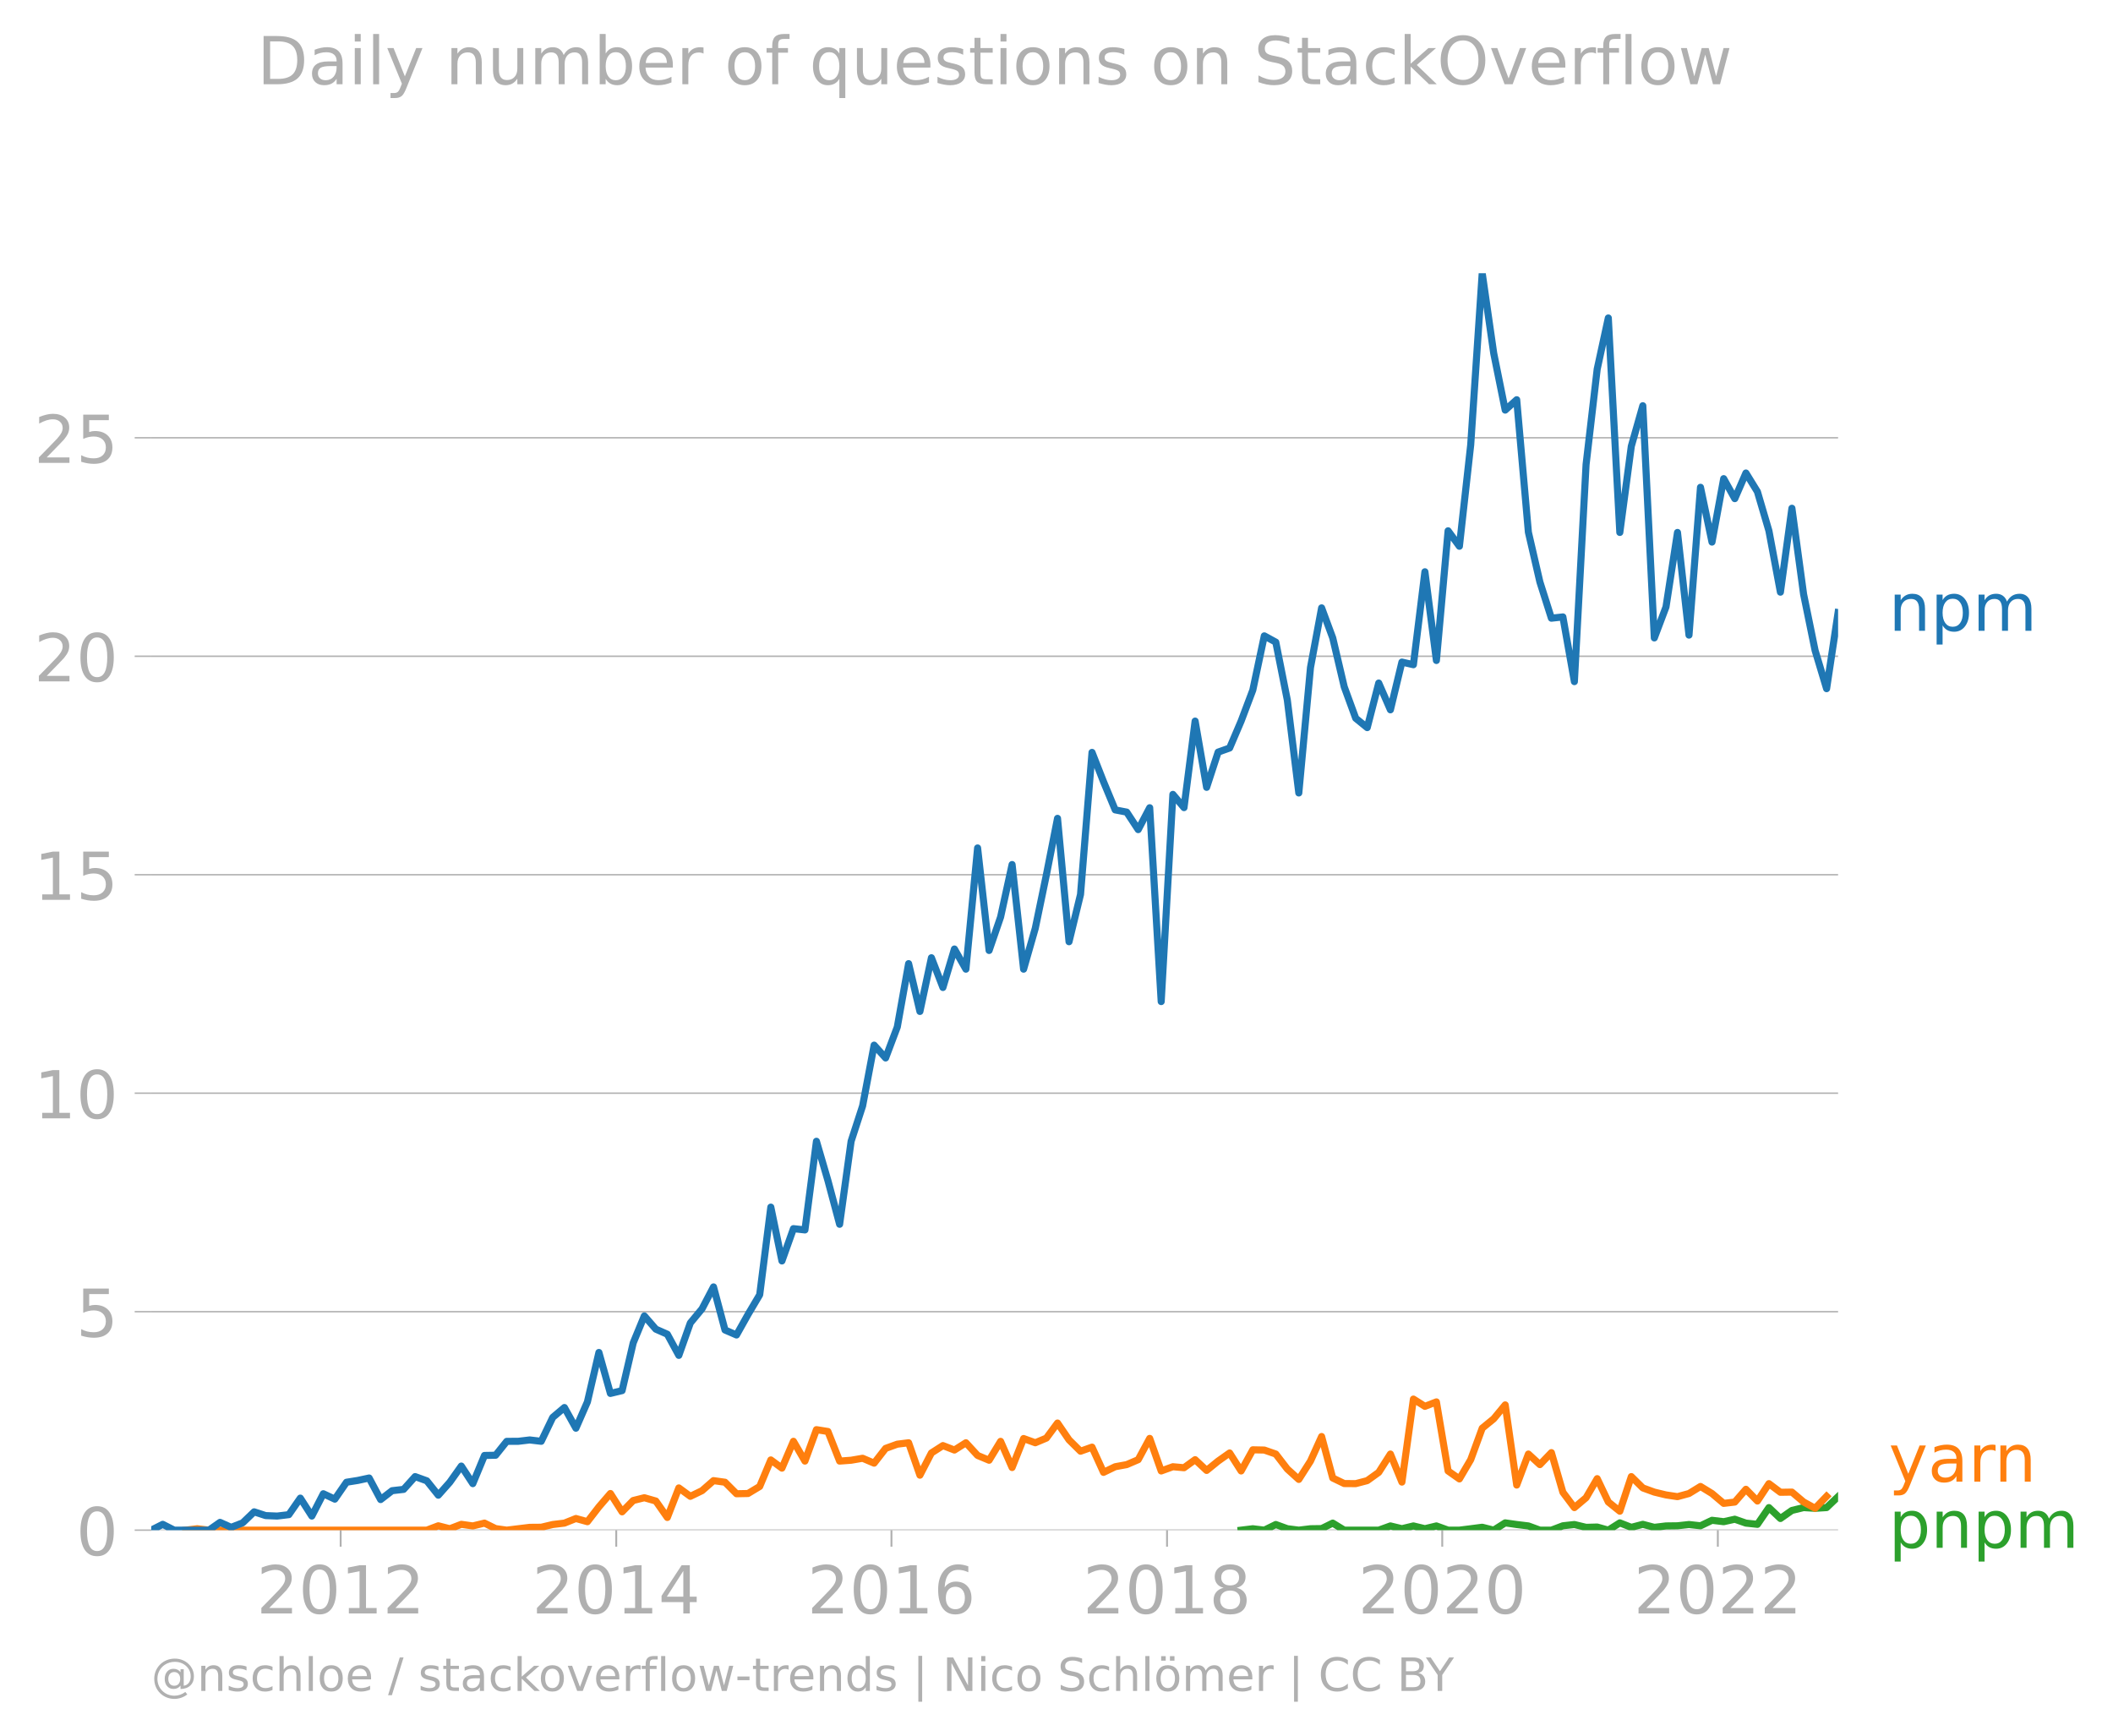
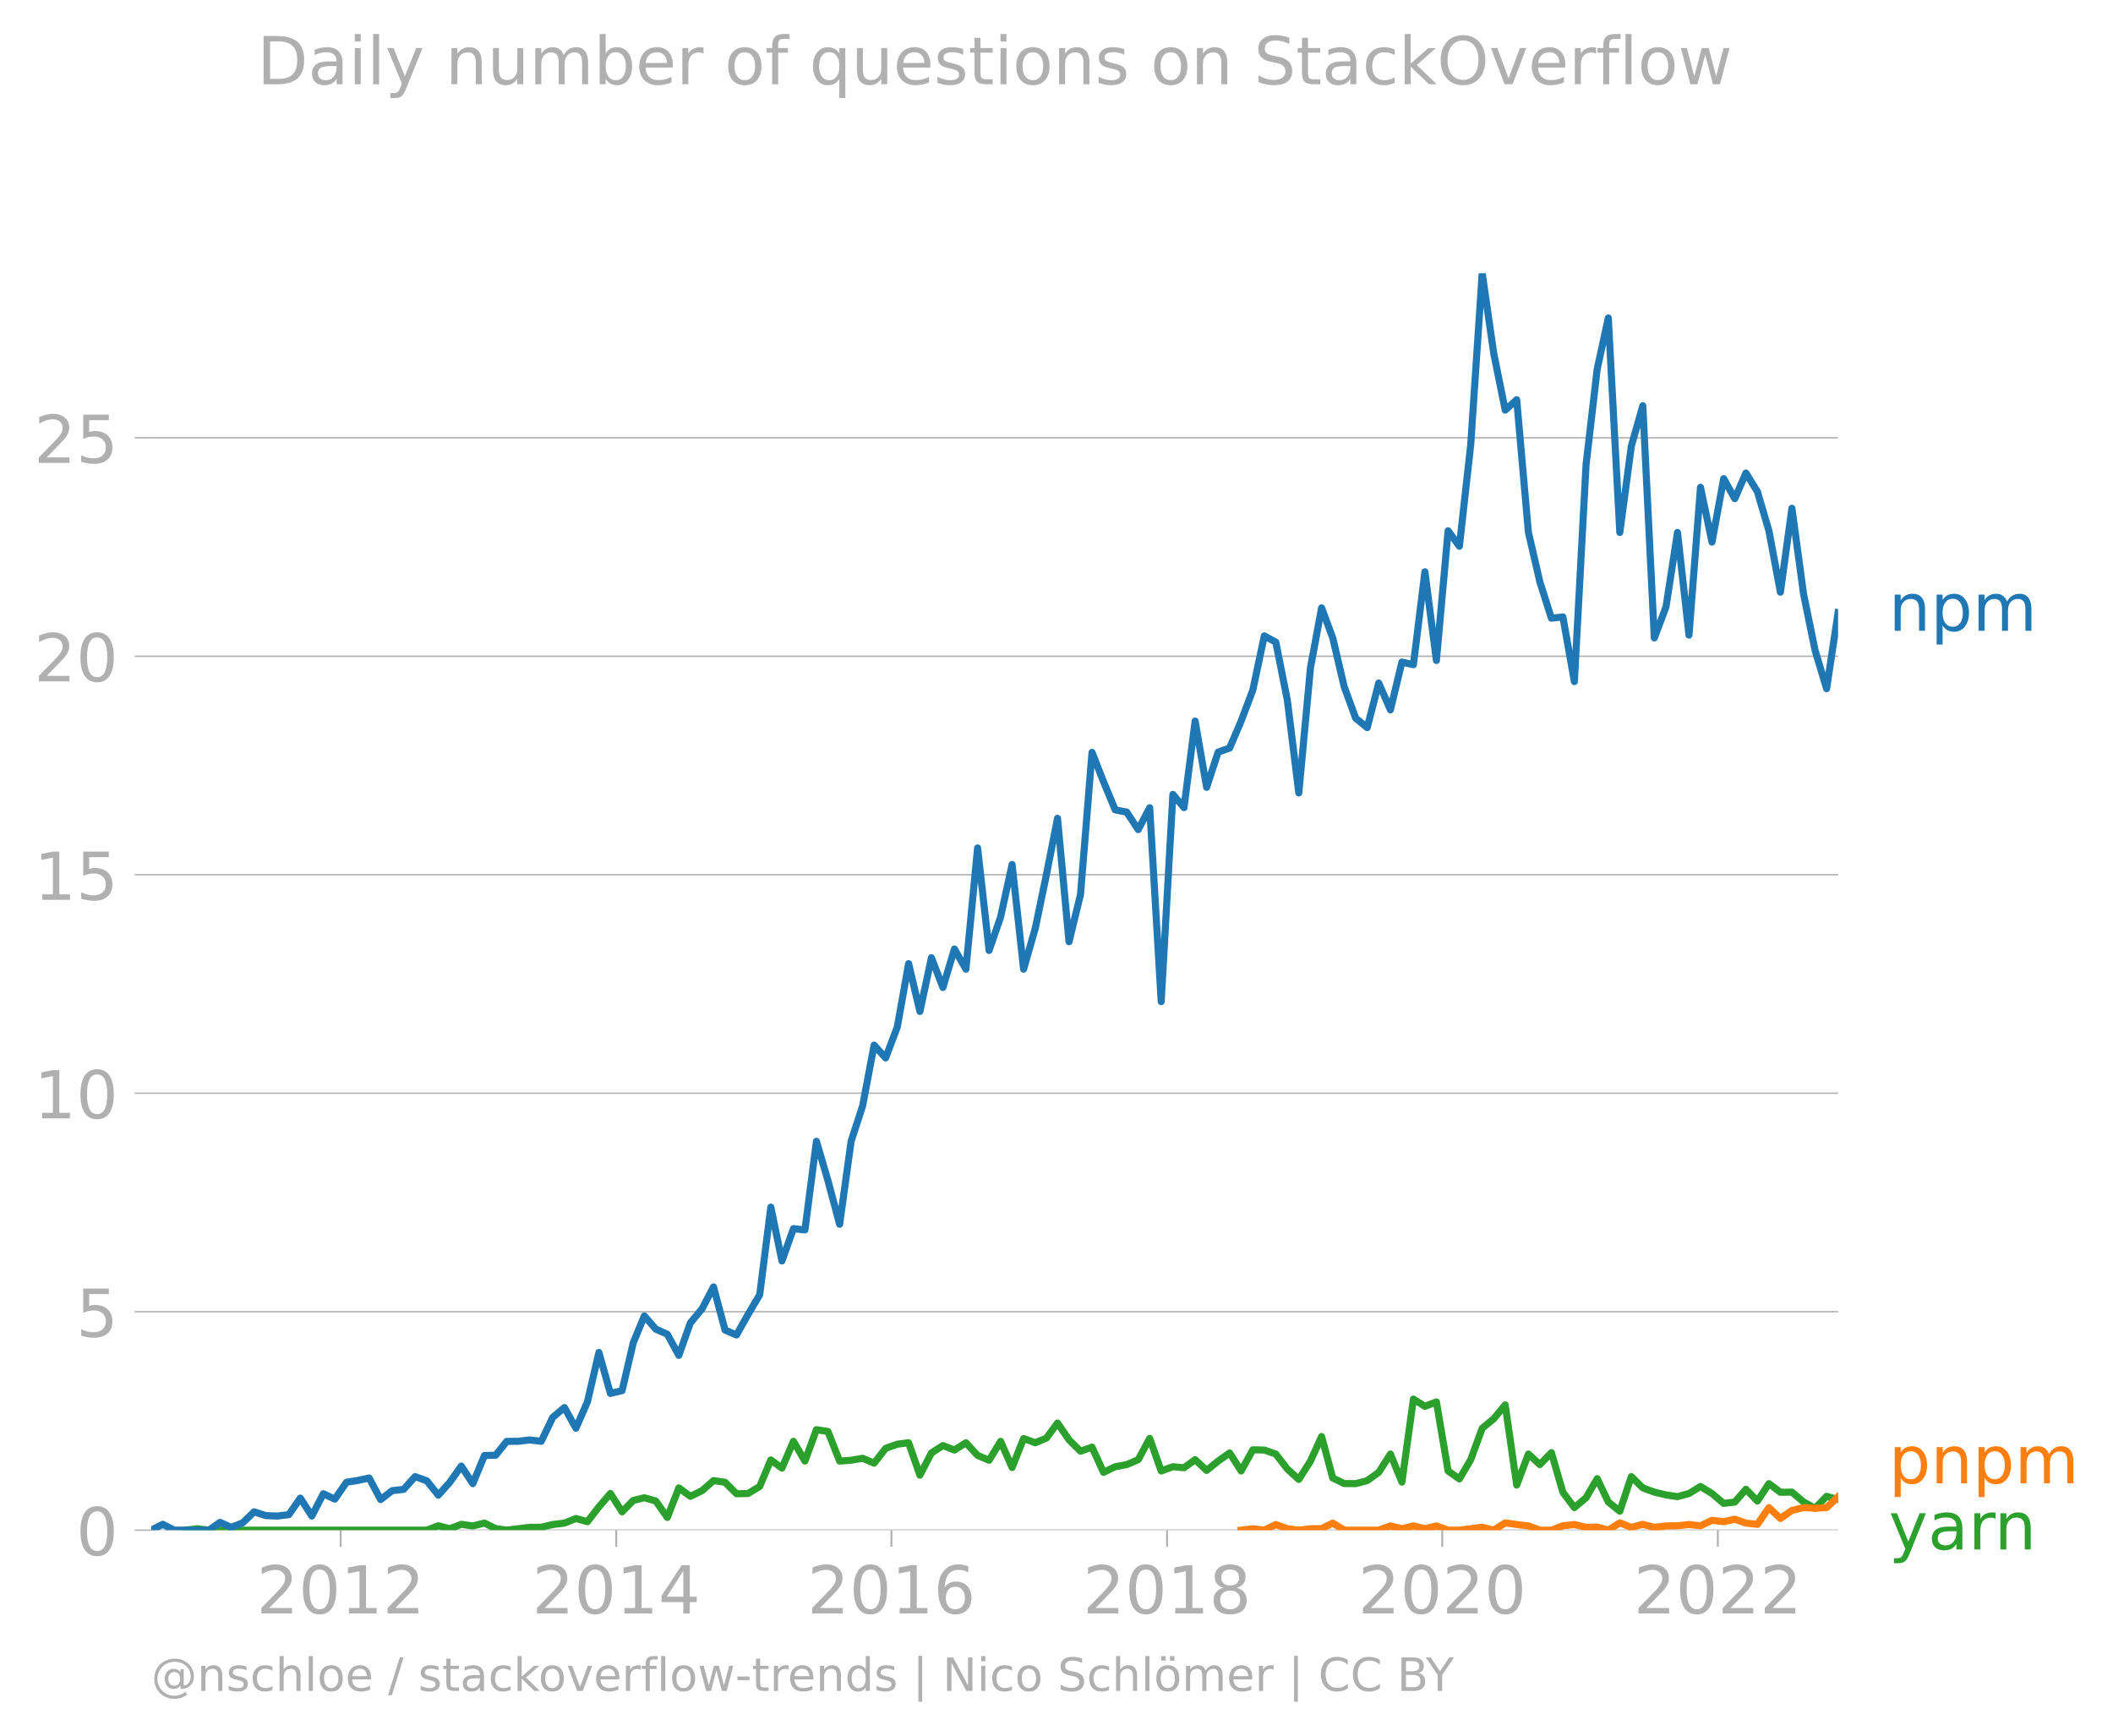
<svg xmlns="http://www.w3.org/2000/svg" xmlns:xlink="http://www.w3.org/1999/xlink" width="596.445" height="489.969" viewBox="0 0 447.334 367.477">
  <defs>
    <style>*{stroke-linejoin:round;stroke-linecap:butt}</style>
  </defs>
  <g id="figure_1">
    <path id="patch_1" d="M0 367.477h447.334V0H0v367.477z" style="fill:none" />
    <g id="axes_1">
      <path id="patch_2" d="M32.015 323.95h357.12V57.838H32.015V323.95z" style="fill:none" />
      <g id="matplotlib.axis_1">
        <g id="xtick_1">
          <g id="line2d_1">
            <defs>
-               <path id="maebcb12c39" d="M0 0v3.5" style="stroke:#b0b0b0;stroke-width:.4" />
-             </defs>
-             <use xlink:href="#maebcb12c39" x="72.121" y="323.95" style="fill:#b0b0b0;stroke:#b0b0b0;stroke-width:.4" />
+               <path id="m958cb523fb" d="M0 0v3.5" style="stroke:#b0b0b0;stroke-width:.4" />
+             </defs>
+             <use xlink:href="#m958cb523fb" x="72.121" y="323.95" style="fill:#b0b0b0;stroke:#b0b0b0;stroke-width:.4" />
          </g>
          <g id="text_1" style="fill:#b0b0b0" transform="matrix(.14 0 0 -.14 54.306 341.588)">
            <defs>
              <path id="DejaVuSans-32" d="M1228 531h2203V0H469v531q359 372 979 998 621 627 780 809 303 340 423 576 121 236 121 464 0 372-261 606-261 235-680 235-297 0-627-103-329-103-704-313v638q381 153 712 231 332 78 607 78 725 0 1156-363 431-362 431-968 0-288-108-546-107-257-392-607-78-91-497-524-418-433-1181-1211z" transform="scale(.01563)" />
              <path id="DejaVuSans-30" d="M2034 4250q-487 0-733-480-245-479-245-1442 0-959 245-1439 246-480 733-480 491 0 736 480 246 480 246 1439 0 963-246 1442-245 480-736 480zm0 500q785 0 1199-621 414-620 414-1801 0-1178-414-1799Q2819-91 2034-91q-784 0-1198 620-414 621-414 1799 0 1181 414 1801 414 621 1198 621z" transform="scale(.01563)" />
              <path id="DejaVuSans-31" d="M794 531h1031v3560L703 3866v575l1116 225h631V531h1031V0H794v531z" transform="scale(.01563)" />
            </defs>
            <use xlink:href="#DejaVuSans-32" />
            <use xlink:href="#DejaVuSans-30" x="63.623" />
            <use xlink:href="#DejaVuSans-31" x="127.246" />
            <use xlink:href="#DejaVuSans-32" x="190.869" />
          </g>
        </g>
        <g id="xtick_2">
-           <use xlink:href="#maebcb12c39" id="line2d_2" x="130.463" y="323.95" style="fill:#b0b0b0;stroke:#b0b0b0;stroke-width:.4" />
+           <use xlink:href="#m958cb523fb" id="line2d_2" x="130.463" y="323.95" style="fill:#b0b0b0;stroke:#b0b0b0;stroke-width:.4" />
          <g id="text_2" style="fill:#b0b0b0" transform="matrix(.14 0 0 -.14 112.648 341.588)">
            <defs>
              <path id="DejaVuSans-34" d="M2419 4116 825 1625h1594v2491zm-166 550h794V1625h666v-525h-666V0h-628v1100H313v609l1940 2957z" transform="scale(.01563)" />
            </defs>
            <use xlink:href="#DejaVuSans-32" />
            <use xlink:href="#DejaVuSans-30" x="63.623" />
            <use xlink:href="#DejaVuSans-31" x="127.246" />
            <use xlink:href="#DejaVuSans-34" x="190.869" />
          </g>
        </g>
        <g id="xtick_3">
-           <use xlink:href="#maebcb12c39" id="line2d_3" x="188.726" y="323.95" style="fill:#b0b0b0;stroke:#b0b0b0;stroke-width:.4" />
+           <use xlink:href="#m958cb523fb" id="line2d_3" x="188.726" y="323.95" style="fill:#b0b0b0;stroke:#b0b0b0;stroke-width:.4" />
          <g id="text_3" style="fill:#b0b0b0" transform="matrix(.14 0 0 -.14 170.911 341.588)">
            <defs>
              <path id="DejaVuSans-36" d="M2113 2584q-425 0-674-291-248-290-248-796 0-503 248-796 249-292 674-292t673 292q248 293 248 796 0 506-248 796-248 291-673 291zm1253 1979v-575q-238 112-480 171-242 60-480 60-625 0-955-422-329-422-376-1275 184 272 462 417 279 145 613 145 703 0 1111-427 408-426 408-1160 0-719-425-1154Q2819-91 2113-91q-810 0-1238 620-428 621-428 1799 0 1106 525 1764t1409 658q238 0 480-47t505-140z" transform="scale(.01563)" />
            </defs>
            <use xlink:href="#DejaVuSans-32" />
            <use xlink:href="#DejaVuSans-30" x="63.623" />
            <use xlink:href="#DejaVuSans-31" x="127.246" />
            <use xlink:href="#DejaVuSans-36" x="190.869" />
          </g>
        </g>
        <g id="xtick_4">
-           <use xlink:href="#maebcb12c39" id="line2d_4" x="247.069" y="323.95" style="fill:#b0b0b0;stroke:#b0b0b0;stroke-width:.4" />
+           <use xlink:href="#m958cb523fb" id="line2d_4" x="247.069" y="323.95" style="fill:#b0b0b0;stroke:#b0b0b0;stroke-width:.4" />
          <g id="text_4" style="fill:#b0b0b0" transform="matrix(.14 0 0 -.14 229.254 341.588)">
            <defs>
              <path id="DejaVuSans-38" d="M2034 2216q-450 0-708-241-257-241-257-662 0-422 257-663 258-241 708-241t709 242q260 243 260 662 0 421-258 662-257 241-711 241zm-631 268q-406 100-633 378-226 279-226 679 0 559 398 884 399 325 1092 325 697 0 1094-325t397-884q0-400-227-679-226-278-629-378 456-106 710-416 255-309 255-755 0-679-414-1042Q2806-91 2034-91q-771 0-1186 362-414 363-414 1042 0 446 256 755 257 310 713 416zm-231 997q0-362 226-565 227-203 636-203 407 0 636 203 230 203 230 565 0 363-230 566-229 203-636 203-409 0-636-203-226-203-226-566z" transform="scale(.01563)" />
            </defs>
            <use xlink:href="#DejaVuSans-32" />
            <use xlink:href="#DejaVuSans-30" x="63.623" />
            <use xlink:href="#DejaVuSans-31" x="127.246" />
            <use xlink:href="#DejaVuSans-38" x="190.869" />
          </g>
        </g>
        <g id="xtick_5">
-           <use xlink:href="#maebcb12c39" id="line2d_5" x="305.332" y="323.95" style="fill:#b0b0b0;stroke:#b0b0b0;stroke-width:.4" />
+           <use xlink:href="#m958cb523fb" id="line2d_5" x="305.332" y="323.95" style="fill:#b0b0b0;stroke:#b0b0b0;stroke-width:.4" />
          <g id="text_5" style="fill:#b0b0b0" transform="matrix(.14 0 0 -.14 287.517 341.588)">
            <use xlink:href="#DejaVuSans-32" />
            <use xlink:href="#DejaVuSans-30" x="63.623" />
            <use xlink:href="#DejaVuSans-32" x="127.246" />
            <use xlink:href="#DejaVuSans-30" x="190.869" />
          </g>
        </g>
        <g id="xtick_6">
-           <use xlink:href="#maebcb12c39" id="line2d_6" x="363.675" y="323.95" style="fill:#b0b0b0;stroke:#b0b0b0;stroke-width:.4" />
+           <use xlink:href="#m958cb523fb" id="line2d_6" x="363.675" y="323.95" style="fill:#b0b0b0;stroke:#b0b0b0;stroke-width:.4" />
          <g id="text_6" style="fill:#b0b0b0" transform="matrix(.14 0 0 -.14 345.86 341.588)">
            <use xlink:href="#DejaVuSans-32" />
            <use xlink:href="#DejaVuSans-30" x="63.623" />
            <use xlink:href="#DejaVuSans-32" x="127.246" />
            <use xlink:href="#DejaVuSans-32" x="190.869" />
          </g>
        </g>
      </g>
      <g id="matplotlib.axis_2">
        <g id="ytick_1">
-           <path id="line2d_7" d="M32.015 323.95h357.12" clip-path="url(#p699fc697fc)" style="fill:none;stroke:#b0b0b0;stroke-width:.3;stroke-linecap:square" />
+           <path id="line2d_7" d="M32.015 323.95h357.12" clip-path="url(#pd4c5506a66)" style="fill:none;stroke:#b0b0b0;stroke-width:.3;stroke-linecap:square" />
          <g id="line2d_8">
            <defs>
-               <path id="m40195e5029" d="M0 0h-3.5" style="stroke:#b0b0b0;stroke-width:.3" />
-             </defs>
-             <use xlink:href="#m40195e5029" x="32.015" y="323.95" style="fill:#b0b0b0;stroke:#b0b0b0;stroke-width:.3" />
+               <path id="ma478a6f040" d="M0 0h-3.5" style="stroke:#b0b0b0;stroke-width:.3" />
+             </defs>
+             <use xlink:href="#ma478a6f040" x="32.015" y="323.95" style="fill:#b0b0b0;stroke:#b0b0b0;stroke-width:.3" />
          </g>
          <use xlink:href="#DejaVuSans-30" id="text_7" style="fill:#b0b0b0" transform="matrix(.14 0 0 -.14 16.108 329.269)" />
        </g>
        <g id="ytick_2">
-           <path id="line2d_9" d="M32.015 277.696h357.12" clip-path="url(#p699fc697fc)" style="fill:none;stroke:#b0b0b0;stroke-width:.3;stroke-linecap:square" />
-           <use xlink:href="#m40195e5029" id="line2d_10" x="32.015" y="277.696" style="fill:#b0b0b0;stroke:#b0b0b0;stroke-width:.3" />
+           <path id="line2d_9" d="M32.015 277.696h357.12" clip-path="url(#pd4c5506a66)" style="fill:none;stroke:#b0b0b0;stroke-width:.3;stroke-linecap:square" />
+           <use xlink:href="#ma478a6f040" id="line2d_10" x="32.015" y="277.696" style="fill:#b0b0b0;stroke:#b0b0b0;stroke-width:.3" />
          <g id="text_8" style="fill:#b0b0b0" transform="matrix(.14 0 0 -.14 16.108 283.015)">
            <defs>
              <path id="DejaVuSans-35" d="M691 4666h2478v-532H1269V2991q137 47 274 70 138 23 276 23 781 0 1237-428 457-428 457-1159 0-753-469-1171Q2575-91 1722-91q-294 0-599 50Q819 9 494 109v635q281-153 581-228t634-75q541 0 856 284 316 284 316 772 0 487-316 771-315 285-856 285-253 0-505-56-251-56-513-175v2344z" transform="scale(.01563)" />
            </defs>
            <use xlink:href="#DejaVuSans-35" />
          </g>
        </g>
        <g id="ytick_3">
-           <path id="line2d_11" d="M32.015 231.443h357.12" clip-path="url(#p699fc697fc)" style="fill:none;stroke:#b0b0b0;stroke-width:.3;stroke-linecap:square" />
-           <use xlink:href="#m40195e5029" id="line2d_12" x="32.015" y="231.443" style="fill:#b0b0b0;stroke:#b0b0b0;stroke-width:.3" />
+           <path id="line2d_11" d="M32.015 231.443h357.12" clip-path="url(#pd4c5506a66)" style="fill:none;stroke:#b0b0b0;stroke-width:.3;stroke-linecap:square" />
+           <use xlink:href="#ma478a6f040" id="line2d_12" x="32.015" y="231.443" style="fill:#b0b0b0;stroke:#b0b0b0;stroke-width:.3" />
          <g id="text_9" style="fill:#b0b0b0" transform="matrix(.14 0 0 -.14 7.2 236.762)">
            <use xlink:href="#DejaVuSans-31" />
            <use xlink:href="#DejaVuSans-30" x="63.623" />
          </g>
        </g>
        <g id="ytick_4">
-           <path id="line2d_13" d="M32.015 185.19h357.12" clip-path="url(#p699fc697fc)" style="fill:none;stroke:#b0b0b0;stroke-width:.3;stroke-linecap:square" />
-           <use xlink:href="#m40195e5029" id="line2d_14" x="32.015" y="185.189" style="fill:#b0b0b0;stroke:#b0b0b0;stroke-width:.3" />
+           <path id="line2d_13" d="M32.015 185.19h357.12" clip-path="url(#pd4c5506a66)" style="fill:none;stroke:#b0b0b0;stroke-width:.3;stroke-linecap:square" />
+           <use xlink:href="#ma478a6f040" id="line2d_14" x="32.015" y="185.189" style="fill:#b0b0b0;stroke:#b0b0b0;stroke-width:.3" />
          <g id="text_10" style="fill:#b0b0b0" transform="matrix(.14 0 0 -.14 7.2 190.508)">
            <use xlink:href="#DejaVuSans-31" />
            <use xlink:href="#DejaVuSans-35" x="63.623" />
          </g>
        </g>
        <g id="ytick_5">
-           <path id="line2d_15" d="M32.015 138.936h357.12" clip-path="url(#p699fc697fc)" style="fill:none;stroke:#b0b0b0;stroke-width:.3;stroke-linecap:square" />
-           <use xlink:href="#m40195e5029" id="line2d_16" x="32.015" y="138.936" style="fill:#b0b0b0;stroke:#b0b0b0;stroke-width:.3" />
+           <path id="line2d_15" d="M32.015 138.936h357.12" clip-path="url(#pd4c5506a66)" style="fill:none;stroke:#b0b0b0;stroke-width:.3;stroke-linecap:square" />
+           <use xlink:href="#ma478a6f040" id="line2d_16" x="32.015" y="138.936" style="fill:#b0b0b0;stroke:#b0b0b0;stroke-width:.3" />
          <g id="text_11" style="fill:#b0b0b0" transform="matrix(.14 0 0 -.14 7.2 144.255)">
            <use xlink:href="#DejaVuSans-32" />
            <use xlink:href="#DejaVuSans-30" x="63.623" />
          </g>
        </g>
        <g id="ytick_6">
-           <path id="line2d_17" d="M32.015 92.682h357.12" clip-path="url(#p699fc697fc)" style="fill:none;stroke:#b0b0b0;stroke-width:.3;stroke-linecap:square" />
-           <use xlink:href="#m40195e5029" id="line2d_18" x="32.015" y="92.682" style="fill:#b0b0b0;stroke:#b0b0b0;stroke-width:.3" />
+           <path id="line2d_17" d="M32.015 92.682h357.12" clip-path="url(#pd4c5506a66)" style="fill:none;stroke:#b0b0b0;stroke-width:.3;stroke-linecap:square" />
+           <use xlink:href="#ma478a6f040" id="line2d_18" x="32.015" y="92.682" style="fill:#b0b0b0;stroke:#b0b0b0;stroke-width:.3" />
          <g id="text_12" style="fill:#b0b0b0" transform="matrix(.14 0 0 -.14 7.2 98.001)">
            <use xlink:href="#DejaVuSans-32" />
            <use xlink:href="#DejaVuSans-35" x="63.623" />
          </g>
        </g>
      </g>
-       <path id="line2d_19" d="m262.752 323.95 2.474-.299 2.435.299 2.434-1.194 2.434.885 2.435.309 2.474-.299 2.354-.032 2.355-1.161 2.434 1.492H291.884l2.474-.895 2.434.586 2.434-.586 2.435.586 2.434-.586 2.474.895h2.395l2.394-.299 2.434-.318 2.434.617 2.435-1.542 2.434.348 2.474.299 2.434.895h2.435l2.434-.925 2.434-.269 2.474.597 2.355-.064 2.354.66 2.435-1.541 2.434.945 2.434-.637 2.435.637 2.474-.298 2.434-.03 2.434-.269 2.435.269 2.434-1.164 2.474.298 2.354-.522 2.355.82 2.434.26 2.434-3.542 2.435 2.308 2.434-1.71 2.474-.598 2.434.15 2.435-.15 2.434-2.317" clip-path="url(#p699fc697fc)" style="fill:none;stroke:#2ca02c;stroke-width:1.5;stroke-linecap:square" />
-       <path id="line2d_20" d="m39.318 323.95 2.434-.299 2.474.299h46.132l2.434-.925 2.434.626 2.435-.935 2.434.339 2.474-.597 2.355 1.161 2.354.33 4.869-.596 2.434-.02 2.434-.577 2.474-.298 2.435-.975 2.434.676 2.434-3.143 2.434-2.825 2.475 3.88 2.354-2.398 2.354-.587 2.435.697 2.434 3.481 2.434-6.257 2.435 1.781 2.474-1.194 2.434-2.128 2.434.338 2.435 2.437 2.434-.05 2.474-1.492 2.354-5.616 2.355 1.737 2.434-5.68 2.434 4.188 2.435-6.655 2.434.388 2.474 6.267 2.434-.18 2.435-.417 2.434 1.034 2.434-3.123 2.474-.895 2.395-.299 2.394 6.864 2.434-4.705 2.435-1.562 2.434.945 2.434-1.542 2.474 2.686 2.435 1.015 2.434-3.999 2.434 5.54 2.435-6.137 2.474.895 2.354-.99 2.355-3.187 2.434 3.56 2.434 2.408 2.435-.866 2.434 5.342 2.474-1.194 2.434-.447 2.435-1.045 2.434-4.506 2.434 6.894 2.474-.896 2.355.214 2.354-1.706 2.434 2.278 2.435-1.98 2.434-1.72 2.434 3.81 2.474-4.477 2.435.05 2.434.846 2.434 3.163 2.435 2.208 2.474-3.88 2.354-5.2 2.355 8.782 2.434 1.173 2.434.02 2.434-.636 2.435-1.751 2.474-3.88 2.434 5.939 2.434-17.576 2.435 1.541 2.434-.944 2.474 14.622 2.395 1.687 2.394-4.075 2.434-6.664 2.434-1.99 2.435-2.944 2.434 16.97 2.474-6.565 2.434 2.238 2.435-2.537 2.434 8.396 2.434 3.242 2.474-2.089 2.355-4.039 2.354 4.935 2.435 1.96 2.434-7.332 2.434 2.397 2.435.886 2.474.597 2.434.368 2.434-.667 2.435-1.492 2.434 1.492 2.474 2.089 2.354-.277 2.355-2.707 2.434 2.487 2.434-3.68 2.435 1.83 2.434-.04 2.474 2.089 2.434 1.342 2.435-2.536h0" clip-path="url(#p699fc697fc)" style="fill:none;stroke:#ff7f0e;stroke-width:1.5;stroke-linecap:square" />
-       <path id="line2d_21" d="m32.015 323.95 2.434-1.234 2.435 1.234h7.342l2.355-1.652 2.354 1.055 2.434-.945 2.435-2.338 2.434.796 2.434.1 2.474-.299 2.435-3.501 2.434 3.8 2.434-4.725 2.435 1.144 2.474-3.581 2.394-.38 2.394-.515 2.435 4.565 2.434-1.88 2.434-.278 2.435-2.706 2.474.895 2.434 3.044 2.434-2.745 2.435-3.422 2.434 3.72 2.474-5.968 2.355-.043 2.354-2.941 2.434-.01 2.435-.288 2.434.288 2.434-5.063 2.474-2.089 2.435 4.377 2.434-5.57 2.434-10.465 2.434 8.674 2.475-.597 2.354-10.103 2.354-5.712 2.435 2.805 2.434 1.074 2.434 4.476 2.435-6.863 2.474-2.985 2.434-4.645 2.434 9.122 2.435 1.054 2.434-4.337 2.474-4.178 2.354-18.554 2.355 11.393 2.434-6.834 2.434.269 2.435-18.77 2.434 8.325 2.474 9.25 2.434-17.575 2.435-7.49 2.434-12.862 2.434 2.715 2.474-6.565 2.395-13.407 2.394 10.125 2.434-11.37 2.435 6.297 2.434-8.147 2.434 4.268 2.474-25.664 2.435 21.705 2.434-7.082 2.434-11.111 2.435 22.152 2.474-8.654 2.354-11.34 2.355-11.936 2.434 26.12 2.434-10.006 2.435-30.08 2.434 6.207 2.474 5.968 2.434.468 2.435 3.71 2.434-4.635 2.434 41.041 2.474-43.866 2.355 2.803 2.354-18.32 2.434 14.025 2.435-7.46 2.434-.866 2.434-5.7 2.474-6.564 2.435-11.48 2.434 1.334 2.434 12.234 2.435 19.695 2.474-26.558 2.354-12.63 2.355 6.363 2.434 10.355 2.434 6.655 2.434 1.98 2.435-9.44 2.474 5.67 2.434-10.107 2.434.557 2.435-19.675 2.434 18.78 2.474-27.454 2.395 3.272 2.394-21.475 2.434-36.336 2.434 16.94 2.435 12.045 2.434-2.198 2.474 28.05 2.434 10.534 2.435 7.67 2.434-.269 2.434 13.697 2.474-45.955 2.355-20.207 2.354-10.828 2.435 45.408 2.434-18.252 2.434-8.575 2.435 49.158 2.474-6.565 2.434-15.766 2.434 21.735 2.435-31.294 2.434 11.598 2.474-13.428 2.354 4.231 2.355-5.425 2.434 3.95 2.434 8.285 2.435 12.991 2.434-17.765 2.474 18.203 2.434 11.896 2.435 8.097 2.434-16.114h0" clip-path="url(#p699fc697fc)" style="fill:none;stroke:#1f77b4;stroke-width:1.5;stroke-linecap:square" />
+       <path id="line2d_19" d="m39.318 323.95 2.434-.299 2.474.299h46.132l2.434-.925 2.434.626 2.435-.935 2.434.339 2.474-.597 2.355 1.161 2.354.33 4.869-.596 2.434-.02 2.434-.577 2.474-.298 2.435-.975 2.434.676 2.434-3.143 2.434-2.825 2.475 3.88 2.354-2.398 2.354-.587 2.435.697 2.434 3.481 2.434-6.257 2.435 1.781 2.474-1.194 2.434-2.128 2.434.338 2.435 2.437 2.434-.05 2.474-1.492 2.354-5.616 2.355 1.737 2.434-5.68 2.434 4.188 2.435-6.655 2.434.388 2.474 6.267 2.434-.18 2.435-.417 2.434 1.034 2.434-3.123 2.474-.895 2.395-.299 2.394 6.864 2.434-4.705 2.435-1.562 2.434.945 2.434-1.542 2.474 2.686 2.435 1.015 2.434-3.999 2.434 5.54 2.435-6.137 2.474.895 2.354-.99 2.355-3.187 2.434 3.56 2.434 2.408 2.435-.866 2.434 5.342 2.474-1.194 2.434-.447 2.435-1.045 2.434-4.506 2.434 6.894 2.474-.896 2.355.214 2.354-1.706 2.434 2.278 2.435-1.98 2.434-1.72 2.434 3.81 2.474-4.477 2.435.05 2.434.846 2.434 3.163 2.435 2.208 2.474-3.88 2.354-5.2 2.355 8.782 2.434 1.173 2.434.02 2.434-.636 2.435-1.751 2.474-3.88 2.434 5.939 2.434-17.576 2.435 1.541 2.434-.944 2.474 14.622 2.395 1.687 2.394-4.075 2.434-6.664 2.434-1.99 2.435-2.944 2.434 16.97 2.474-6.565 2.434 2.238 2.435-2.537 2.434 8.396 2.434 3.242 2.474-2.089 2.355-4.039 2.354 4.935 2.435 1.96 2.434-7.332 2.434 2.397 2.435.886 2.474.597 2.434.368 2.434-.667 2.435-1.492 2.434 1.492 2.474 2.089 2.354-.277 2.355-2.707 2.434 2.487 2.434-3.68 2.435 1.83 2.434-.04 2.474 2.089 2.434 1.342 2.435-2.536 2.434.686h0" clip-path="url(#pd4c5506a66)" style="fill:none;stroke:#2ca02c;stroke-width:1.5;stroke-linecap:square" />
+       <path id="line2d_20" d="m262.752 323.95 2.474-.299 2.435.299 2.434-1.194 2.434.885 2.435.309 2.474-.299 2.354-.032 2.355-1.161 2.434 1.492H291.884l2.474-.895 2.434.586 2.434-.586 2.435.586 2.434-.586 2.474.895h2.395l2.394-.299 2.434-.318 2.434.617 2.435-1.542 2.434.348 2.474.299 2.434.895h2.435l2.434-.925 2.434-.269 2.474.597 2.355-.064 2.354.66 2.435-1.541 2.434.945 2.434-.637 2.435.637 2.474-.298 2.434-.03 2.434-.269 2.435.269 2.434-1.164 2.474.298 2.354-.522 2.355.82 2.434.26 2.434-3.542 2.435 2.308 2.434-1.71 2.474-.598 2.434.15 2.435-.15 2.434-2.317" clip-path="url(#pd4c5506a66)" style="fill:none;stroke:#ff7f0e;stroke-width:1.5;stroke-linecap:square" />
+       <path id="line2d_21" d="m32.015 323.95 2.434-1.234 2.435 1.234h7.342l2.355-1.652 2.354 1.055 2.434-.945 2.435-2.338 2.434.796 2.434.1 2.474-.299 2.435-3.501 2.434 3.8 2.434-4.725 2.435 1.144 2.474-3.581 2.394-.38 2.394-.515 2.435 4.565 2.434-1.88 2.434-.278 2.435-2.706 2.474.895 2.434 3.044 2.434-2.745 2.435-3.422 2.434 3.72 2.474-5.968 2.355-.043 2.354-2.941 2.434-.01 2.435-.288 2.434.288 2.434-5.063 2.474-2.089 2.435 4.377 2.434-5.57 2.434-10.465 2.434 8.674 2.475-.597 2.354-10.103 2.354-5.712 2.435 2.805 2.434 1.074 2.434 4.476 2.435-6.863 2.474-2.985 2.434-4.645 2.434 9.122 2.435 1.054 2.434-4.337 2.474-4.178 2.354-18.554 2.355 11.393 2.434-6.834 2.434.269 2.435-18.77 2.434 8.325 2.474 9.25 2.434-17.575 2.435-7.49 2.434-12.862 2.434 2.715 2.474-6.565 2.395-13.407 2.394 10.125 2.434-11.37 2.435 6.297 2.434-8.147 2.434 4.268 2.474-25.664 2.435 21.705 2.434-7.082 2.434-11.111 2.435 22.152 2.474-8.654 2.354-11.34 2.355-11.936 2.434 26.12 2.434-10.006 2.435-30.08 2.434 6.207 2.474 5.968 2.434.468 2.435 3.71 2.434-4.635 2.434 41.041 2.474-43.866 2.355 2.803 2.354-18.32 2.434 14.025 2.435-7.46 2.434-.866 2.434-5.7 2.474-6.564 2.435-11.48 2.434 1.334 2.434 12.234 2.435 19.695 2.474-26.558 2.354-12.63 2.355 6.363 2.434 10.355 2.434 6.655 2.434 1.98 2.435-9.44 2.474 5.67 2.434-10.107 2.434.557 2.435-19.675 2.434 18.78 2.474-27.454 2.395 3.272 2.394-21.475 2.434-36.336 2.434 16.94 2.435 12.045 2.434-2.198 2.474 28.05 2.434 10.534 2.435 7.67 2.434-.269 2.434 13.697 2.474-45.955 2.355-20.207 2.354-10.828 2.435 45.408 2.434-18.252 2.434-8.575 2.435 49.158 2.474-6.565 2.434-15.766 2.434 21.735 2.435-31.294 2.434 11.598 2.474-13.428 2.354 4.231 2.355-5.425 2.434 3.95 2.434 8.285 2.435 12.991 2.434-17.765 2.474 18.203 2.434 11.896 2.435 8.097 2.434-16.114h0" clip-path="url(#pd4c5506a66)" style="fill:none;stroke:#1f77b4;stroke-width:1.5;stroke-linecap:square" />
      <g id="text_13" style="fill:#1f77b4" transform="matrix(.14 0 0 -.14 399.849 133.548)">
        <defs>
          <path id="DejaVuSans-6e" d="M3513 2113V0h-575v2094q0 497-194 743-194 247-581 247-466 0-735-297-269-296-269-809V0H581v3500h578v-544q207 316 486 472 280 156 646 156 603 0 912-373 310-373 310-1098z" transform="scale(.01563)" />
          <path id="DejaVuSans-70" d="M1159 525v-1856H581v4831h578v-531q182 312 458 463 277 152 661 152 638 0 1036-506 399-506 399-1331T3314 415Q2916-91 2278-91q-384 0-661 152-276 152-458 464zm1957 1222q0 634-261 995t-717 361q-457 0-718-361t-261-995q0-634 261-995t718-361q456 0 717 361t261 995z" transform="scale(.01563)" />
          <path id="DejaVuSans-6d" d="M3328 2828q216 388 516 572t706 184q547 0 844-383 297-382 297-1088V0h-578v2094q0 503-179 746-178 244-543 244-447 0-707-297-259-296-259-809V0h-578v2094q0 506-178 748t-550 242q-441 0-701-298-259-298-259-808V0H581v3500h578v-544q197 322 472 475t653 153q382 0 649-194 267-193 395-562z" transform="scale(.01563)" />
        </defs>
        <use xlink:href="#DejaVuSans-6e" />
        <use xlink:href="#DejaVuSans-70" x="63.379" />
        <use xlink:href="#DejaVuSans-6d" x="126.855" />
      </g>
-       <g id="text_14" style="fill:#ff7f0e" transform="matrix(.14 0 0 -.14 399.849 313.686)">
+       <g id="text_14" style="fill:#ff7f0e" transform="matrix(.14 0 0 -.14 399.849 314.03)">
+         <use xlink:href="#DejaVuSans-70" />
+         <use xlink:href="#DejaVuSans-6e" x="63.477" />
+         <use xlink:href="#DejaVuSans-70" x="126.855" />
+         <use xlink:href="#DejaVuSans-6d" x="190.332" />
+       </g>
+       <g id="text_15" style="fill:#2ca02c" transform="matrix(.14 0 0 -.14 399.849 328.03)">
        <defs>
          <path id="DejaVuSans-79" d="M2059-325q-243-625-475-815-231-191-618-191H506v481h338q237 0 368 113 132 112 291 531l103 262L191 3500h609L1894 763l1094 2737h609L2059-325z" transform="scale(.01563)" />
          <path id="DejaVuSans-61" d="M2194 1759q-697 0-966-159t-269-544q0-306 202-486 202-179 548-179 479 0 768 339t289 901v128h-572zm1147 238V0h-575v531q-197-318-491-470T1556-91q-537 0-855 302-317 302-317 808 0 590 395 890 396 300 1180 300h807v57q0 397-261 614t-733 217q-300 0-585-72-284-72-546-216v532q315 122 612 182 297 61 578 61 760 0 1135-394 375-393 375-1193z" transform="scale(.01563)" />
          <path id="DejaVuSans-72" d="M2631 2963q-97 56-211 82-114 27-251 27-488 0-749-317t-261-911V0H581v3500h578v-544q182 319 472 473 291 155 707 155 59 0 131-8 72-7 159-23l3-590z" transform="scale(.01563)" />
        </defs>
        <use xlink:href="#DejaVuSans-79" />
        <use xlink:href="#DejaVuSans-61" x="59.18" />
        <use xlink:href="#DejaVuSans-72" x="120.459" />
        <use xlink:href="#DejaVuSans-6e" x="159.822" />
-       </g>
-       <g id="text_15" style="fill:#2ca02c" transform="matrix(.14 0 0 -.14 399.849 327.686)">
-         <use xlink:href="#DejaVuSans-70" />
-         <use xlink:href="#DejaVuSans-6e" x="63.477" />
-         <use xlink:href="#DejaVuSans-70" x="126.855" />
-         <use xlink:href="#DejaVuSans-6d" x="190.332" />
      </g>
      <g id="text_16" style="fill:#b0b0b0" transform="matrix(.09716 0 0 -.09716 32.015 357.986)">
        <defs>
          <path id="DejaVuSans-40" d="M2381 1678q0-447 222-702 222-254 610-254 384 0 604 256 221 256 221 700 0 438-225 695-225 258-607 258-378 0-602-256-223-256-223-697zm1703-934q-187-241-429-355t-564-114q-538 0-874 389t-336 1014q0 625 337 1015 338 391 873 391 322 0 565-117 244-117 428-354v409h447V722q457 69 714 417 258 349 258 902 0 334-99 628-98 294-298 544-325 409-792 626t-1017 217q-384 0-738-102-353-101-653-301-490-319-767-836-276-517-276-1120 0-497 179-932 180-434 521-765 328-325 759-495 431-171 922-171 403 0 792 136t714 389l281-347q-390-303-851-464t-936-161q-578 0-1091 205-512 205-912 595Q841 78 631 592q-209 514-209 1105 0 569 212 1084 213 516 607 907 403 396 931 607t1119 211q662 0 1229-272 568-271 952-771 234-307 357-666 124-359 124-744 0-822-497-1297T4084 263v481z" transform="scale(.01563)" />
          <path id="DejaVuSans-73" d="M2834 3397v-544q-243 125-506 187-262 63-544 63-428 0-642-131t-214-394q0-200 153-314t616-217l197-44q612-131 870-370t258-667q0-488-386-773Q2250-91 1575-91q-281 0-586 55T347 128v594q319-166 628-249 309-82 613-82 406 0 624 139 219 139 219 392 0 234-158 359-157 125-692 241l-200 47q-534 112-772 345-237 233-237 639 0 494 350 762 350 269 994 269 318 0 599-47 282-46 519-140z" transform="scale(.01563)" />
          <path id="DejaVuSans-63" d="M3122 3366v-538q-244 135-489 202t-495 67q-560 0-870-355-309-354-309-995t309-996q310-354 870-354 250 0 495 67t489 202V134Q2881 22 2623-34q-257-57-548-57-791 0-1257 497-465 497-465 1341 0 856 470 1346 471 491 1290 491 265 0 518-55 253-54 491-163z" transform="scale(.01563)" />
          <path id="DejaVuSans-68" d="M3513 2113V0h-575v2094q0 497-194 743-194 247-581 247-466 0-735-297-269-296-269-809V0H581v4863h578V2956q207 316 486 472 280 156 646 156 603 0 912-373 310-373 310-1098z" transform="scale(.01563)" />
          <path id="DejaVuSans-6c" d="M603 4863h575V0H603v4863z" transform="scale(.01563)" />
          <path id="DejaVuSans-6f" d="M1959 3097q-462 0-731-361t-269-989q0-628 267-989 268-361 733-361 460 0 728 362 269 363 269 988 0 622-269 986-268 364-728 364zm0 487q750 0 1178-488 429-487 429-1349 0-859-429-1349Q2709-91 1959-91q-753 0-1180 489-426 490-426 1349 0 862 426 1349 427 488 1180 488z" transform="scale(.01563)" />
          <path id="DejaVuSans-65" d="M3597 1894v-281H953q38-594 358-905t892-311q331 0 642 81t618 244V178Q3153 47 2828-22t-659-69q-838 0-1327 487-489 488-489 1320 0 859 464 1363 464 505 1252 505 706 0 1117-455 411-454 411-1235zm-575 169q-6 471-264 752-258 282-683 282-481 0-770-272t-333-766l2050 4z" transform="scale(.01563)" />
          <path id="DejaVuSans-2f" d="M1625 4666h531L531-594H0l1625 5260z" transform="scale(.01563)" />
          <path id="DejaVuSans-74" d="M1172 4494v-994h1184v-447H1172V1153q0-428 117-550t477-122h590V0h-590q-666 0-919 248-253 249-253 905v1900H172v447h422v994h578z" transform="scale(.01563)" />
          <path id="DejaVuSans-6b" d="M581 4863h578V1991l1716 1509h734L1753 1863 3688 0h-750L1159 1709V0H581v4863z" transform="scale(.01563)" />
          <path id="DejaVuSans-76" d="M191 3500h609L1894 563l1094 2937h609L2284 0h-781L191 3500z" transform="scale(.01563)" />
          <path id="DejaVuSans-66" d="M2375 4863v-479h-550q-309 0-430-125-120-125-120-450v-309h947v-447h-947V0H697v3053H147v447h550v244q0 584 272 851 272 268 862 268h544z" transform="scale(.01563)" />
          <path id="DejaVuSans-77" d="M269 3500h575l719-2731 715 2731h678l719-2731 716 2731h575L4050 0h-678l-753 2869L1863 0h-679L269 3500z" transform="scale(.01563)" />
          <path id="DejaVuSans-2d" d="M313 2009h1684v-512H313v512z" transform="scale(.01563)" />
          <path id="DejaVuSans-64" d="M2906 2969v1894h575V0h-575v525q-181-312-458-464-276-152-664-152-634 0-1033 506-398 507-398 1332t398 1331q399 506 1033 506 388 0 664-152 277-151 458-463zM947 1747q0-634 261-995t717-361q456 0 718 361 263 361 263 995t-263 995q-262 361-718 361t-717-361q-261-361-261-995z" transform="scale(.01563)" />
          <path id="DejaVuSans-7c" d="M1344 4891v-6400H813v6400h531z" transform="scale(.01563)" />
          <path id="DejaVuSans-4e" d="M628 4666h850L3547 763v3903h612V0h-850L1241 3903V0H628v4666z" transform="scale(.01563)" />
          <path id="DejaVuSans-69" d="M603 3500h575V0H603v3500zm0 1363h575v-729H603v729z" transform="scale(.01563)" />
          <path id="DejaVuSans-53" d="M3425 4513v-616q-359 172-678 256-319 85-616 85-515 0-795-200t-280-569q0-310 186-468 186-157 705-254l381-78q706-135 1042-474t336-907q0-679-455-1029Q2797-91 1919-91q-331 0-705 75-373 75-773 222v650q384-215 753-325 369-109 725-109 540 0 834 212 294 213 294 607 0 343-211 537t-692 291l-385 75q-706 140-1022 440-315 300-315 835 0 619 436 975t1201 356q329 0 669-60 341-59 697-177z" transform="scale(.01563)" />
          <path id="DejaVuSans-f6" d="M1959 3097q-462 0-731-361t-269-989q0-628 267-989 268-361 733-361 460 0 728 362 269 363 269 988 0 622-269 986-268 364-728 364zm0 487q750 0 1178-488 429-487 429-1349 0-859-429-1349Q2709-91 1959-91q-753 0-1180 489-426 490-426 1349 0 862 426 1349 427 488 1180 488zm295 1266h634v-631h-634v631zm-1222 0h634v-631h-634v631z" transform="scale(.01563)" />
          <path id="DejaVuSans-43" d="M4122 4306v-665q-319 297-680 443-361 147-767 147-800 0-1225-489t-425-1414q0-922 425-1411t1225-489q406 0 767 147t680 444V359q-331-225-702-338-370-112-782-112-1060 0-1670 648-609 649-609 1771 0 1125 609 1773 610 649 1670 649 418 0 788-111 371-111 696-333z" transform="scale(.01563)" />
          <path id="DejaVuSans-42" d="M1259 2228V519h1013q509 0 754 211 246 211 246 645 0 438-246 645-245 208-754 208H1259zm0 1919V2741h935q462 0 688 173 227 174 227 530 0 353-227 528-226 175-688 175h-935zm-631 519h1613q722 0 1112-300 391-300 391-853 0-429-200-682t-588-315q466-100 724-418 258-317 258-792 0-625-425-966Q3088 0 2303 0H628v4666z" transform="scale(.01563)" />
          <path id="DejaVuSans-59" d="M-13 4666h679l1293-1919 1285 1919h678L2272 2222V0h-634v2222L-13 4666z" transform="scale(.01563)" />
        </defs>
        <use xlink:href="#DejaVuSans-40" />
        <use xlink:href="#DejaVuSans-6e" x="100" />
        <use xlink:href="#DejaVuSans-73" x="163.379" />
        <use xlink:href="#DejaVuSans-63" x="215.479" />
        <use xlink:href="#DejaVuSans-68" x="270.459" />
        <use xlink:href="#DejaVuSans-6c" x="333.838" />
        <use xlink:href="#DejaVuSans-6f" x="361.621" />
        <use xlink:href="#DejaVuSans-65" x="422.803" />
        <use xlink:href="#DejaVuSans-20" x="484.326" />
        <use xlink:href="#DejaVuSans-2f" x="516.113" />
        <use xlink:href="#DejaVuSans-20" x="549.805" />
        <use xlink:href="#DejaVuSans-73" x="581.592" />
        <use xlink:href="#DejaVuSans-74" x="633.691" />
        <use xlink:href="#DejaVuSans-61" x="672.9" />
        <use xlink:href="#DejaVuSans-63" x="734.18" />
        <use xlink:href="#DejaVuSans-6b" x="789.16" />
        <use xlink:href="#DejaVuSans-6f" x="843.445" />
        <use xlink:href="#DejaVuSans-76" x="904.627" />
        <use xlink:href="#DejaVuSans-65" x="963.807" />
        <use xlink:href="#DejaVuSans-72" x="1025.33" />
        <use xlink:href="#DejaVuSans-66" x="1066.443" />
        <use xlink:href="#DejaVuSans-6c" x="1101.648" />
        <use xlink:href="#DejaVuSans-6f" x="1129.432" />
        <use xlink:href="#DejaVuSans-77" x="1190.613" />
        <use xlink:href="#DejaVuSans-2d" x="1272.4" />
        <use xlink:href="#DejaVuSans-74" x="1308.484" />
        <use xlink:href="#DejaVuSans-72" x="1347.693" />
        <use xlink:href="#DejaVuSans-65" x="1386.557" />
        <use xlink:href="#DejaVuSans-6e" x="1448.08" />
        <use xlink:href="#DejaVuSans-64" x="1511.459" />
        <use xlink:href="#DejaVuSans-73" x="1574.936" />
        <use xlink:href="#DejaVuSans-20" x="1627.035" />
        <use xlink:href="#DejaVuSans-7c" x="1658.822" />
        <use xlink:href="#DejaVuSans-20" x="1692.514" />
        <use xlink:href="#DejaVuSans-4e" x="1724.301" />
        <use xlink:href="#DejaVuSans-69" x="1799.105" />
        <use xlink:href="#DejaVuSans-63" x="1826.889" />
        <use xlink:href="#DejaVuSans-6f" x="1881.869" />
        <use xlink:href="#DejaVuSans-20" x="1943.051" />
        <use xlink:href="#DejaVuSans-53" x="1974.838" />
        <use xlink:href="#DejaVuSans-63" x="2038.314" />
        <use xlink:href="#DejaVuSans-68" x="2093.295" />
        <use xlink:href="#DejaVuSans-6c" x="2156.674" />
        <use xlink:href="#DejaVuSans-f6" x="2184.457" />
        <use xlink:href="#DejaVuSans-6d" x="2245.639" />
        <use xlink:href="#DejaVuSans-65" x="2343.051" />
        <use xlink:href="#DejaVuSans-72" x="2404.574" />
        <use xlink:href="#DejaVuSans-20" x="2445.688" />
        <use xlink:href="#DejaVuSans-7c" x="2477.475" />
        <use xlink:href="#DejaVuSans-20" x="2511.166" />
        <use xlink:href="#DejaVuSans-43" x="2542.953" />
        <use xlink:href="#DejaVuSans-43" x="2612.777" />
        <use xlink:href="#DejaVuSans-20" x="2682.602" />
        <use xlink:href="#DejaVuSans-42" x="2714.389" />
        <use xlink:href="#DejaVuSans-59" x="2777.492" />
      </g>
      <g id="text_17" style="fill:#b0b0b0" transform="matrix(.14 0 0 -.14 54.43 17.838)">
        <defs>
          <path id="DejaVuSans-44" d="M1259 4147V519h763q966 0 1414 437 448 438 448 1382 0 937-448 1373t-1414 436h-763zm-631 519h1297q1356 0 1990-564 635-564 635-1764 0-1207-638-1773Q3275 0 1925 0H628v4666z" transform="scale(.01563)" />
          <path id="DejaVuSans-75" d="M544 1381v2119h575V1403q0-497 193-746 194-248 582-248 465 0 735 297 271 297 271 810v1984h575V0h-575v538q-209-319-486-474-276-155-642-155-603 0-916 375-312 375-312 1097zm1447 2203z" transform="scale(.01563)" />
          <path id="DejaVuSans-62" d="M3116 1747q0 634-261 995t-717 361q-457 0-718-361t-261-995q0-634 261-995t718-361q456 0 717 361t261 995zM1159 2969q182 312 458 463 277 152 661 152 638 0 1036-506 399-506 399-1331T3314 415Q2916-91 2278-91q-384 0-661 152-276 152-458 464V0H581v4863h578V2969z" transform="scale(.01563)" />
          <path id="DejaVuSans-71" d="M947 1747q0-634 261-995t717-361q456 0 718 361 263 361 263 995t-263 995q-262 361-718 361t-717-361q-261-361-261-995zM2906 525q-181-312-458-464-276-152-664-152-634 0-1033 506-398 507-398 1332t398 1331q399 506 1033 506 388 0 664-152 277-151 458-463v531h575v-4831h-575V525z" transform="scale(.01563)" />
          <path id="DejaVuSans-4f" d="M2522 4238q-688 0-1093-513-404-512-404-1397 0-881 404-1394 405-512 1093-512 687 0 1089 512 402 513 402 1394 0 885-402 1397-402 513-1089 513zm0 512q981 0 1568-658 588-658 588-1764 0-1103-588-1761Q3503-91 2522-91q-984 0-1574 656-589 657-589 1763t589 1764q590 658 1574 658z" transform="scale(.01563)" />
        </defs>
        <use xlink:href="#DejaVuSans-44" />
        <use xlink:href="#DejaVuSans-61" x="77.002" />
        <use xlink:href="#DejaVuSans-69" x="138.281" />
        <use xlink:href="#DejaVuSans-6c" x="166.064" />
        <use xlink:href="#DejaVuSans-79" x="193.848" />
        <use xlink:href="#DejaVuSans-20" x="253.027" />
        <use xlink:href="#DejaVuSans-6e" x="284.814" />
        <use xlink:href="#DejaVuSans-75" x="348.193" />
        <use xlink:href="#DejaVuSans-6d" x="411.572" />
        <use xlink:href="#DejaVuSans-62" x="508.984" />
        <use xlink:href="#DejaVuSans-65" x="572.461" />
        <use xlink:href="#DejaVuSans-72" x="633.984" />
        <use xlink:href="#DejaVuSans-20" x="675.098" />
        <use xlink:href="#DejaVuSans-6f" x="706.885" />
        <use xlink:href="#DejaVuSans-66" x="768.066" />
        <use xlink:href="#DejaVuSans-20" x="803.271" />
        <use xlink:href="#DejaVuSans-71" x="835.059" />
        <use xlink:href="#DejaVuSans-75" x="898.535" />
        <use xlink:href="#DejaVuSans-65" x="961.914" />
        <use xlink:href="#DejaVuSans-73" x="1023.438" />
        <use xlink:href="#DejaVuSans-74" x="1075.537" />
        <use xlink:href="#DejaVuSans-69" x="1114.746" />
        <use xlink:href="#DejaVuSans-6f" x="1142.529" />
        <use xlink:href="#DejaVuSans-6e" x="1203.711" />
        <use xlink:href="#DejaVuSans-73" x="1267.09" />
        <use xlink:href="#DejaVuSans-20" x="1319.189" />
        <use xlink:href="#DejaVuSans-6f" x="1350.977" />
        <use xlink:href="#DejaVuSans-6e" x="1412.158" />
        <use xlink:href="#DejaVuSans-20" x="1475.537" />
        <use xlink:href="#DejaVuSans-53" x="1507.324" />
        <use xlink:href="#DejaVuSans-74" x="1570.801" />
        <use xlink:href="#DejaVuSans-61" x="1610.01" />
        <use xlink:href="#DejaVuSans-63" x="1671.289" />
        <use xlink:href="#DejaVuSans-6b" x="1726.27" />
        <use xlink:href="#DejaVuSans-4f" x="1784.18" />
        <use xlink:href="#DejaVuSans-76" x="1862.891" />
        <use xlink:href="#DejaVuSans-65" x="1922.07" />
        <use xlink:href="#DejaVuSans-72" x="1983.594" />
        <use xlink:href="#DejaVuSans-66" x="2024.707" />
        <use xlink:href="#DejaVuSans-6c" x="2059.912" />
        <use xlink:href="#DejaVuSans-6f" x="2087.695" />
        <use xlink:href="#DejaVuSans-77" x="2148.877" />
      </g>
    </g>
  </g>
  <defs>
-     <clipPath id="p699fc697fc">
+     <clipPath id="pd4c5506a66">
      <path d="M32.015 57.838h357.12V323.95H32.015z" />
    </clipPath>
  </defs>
</svg>
